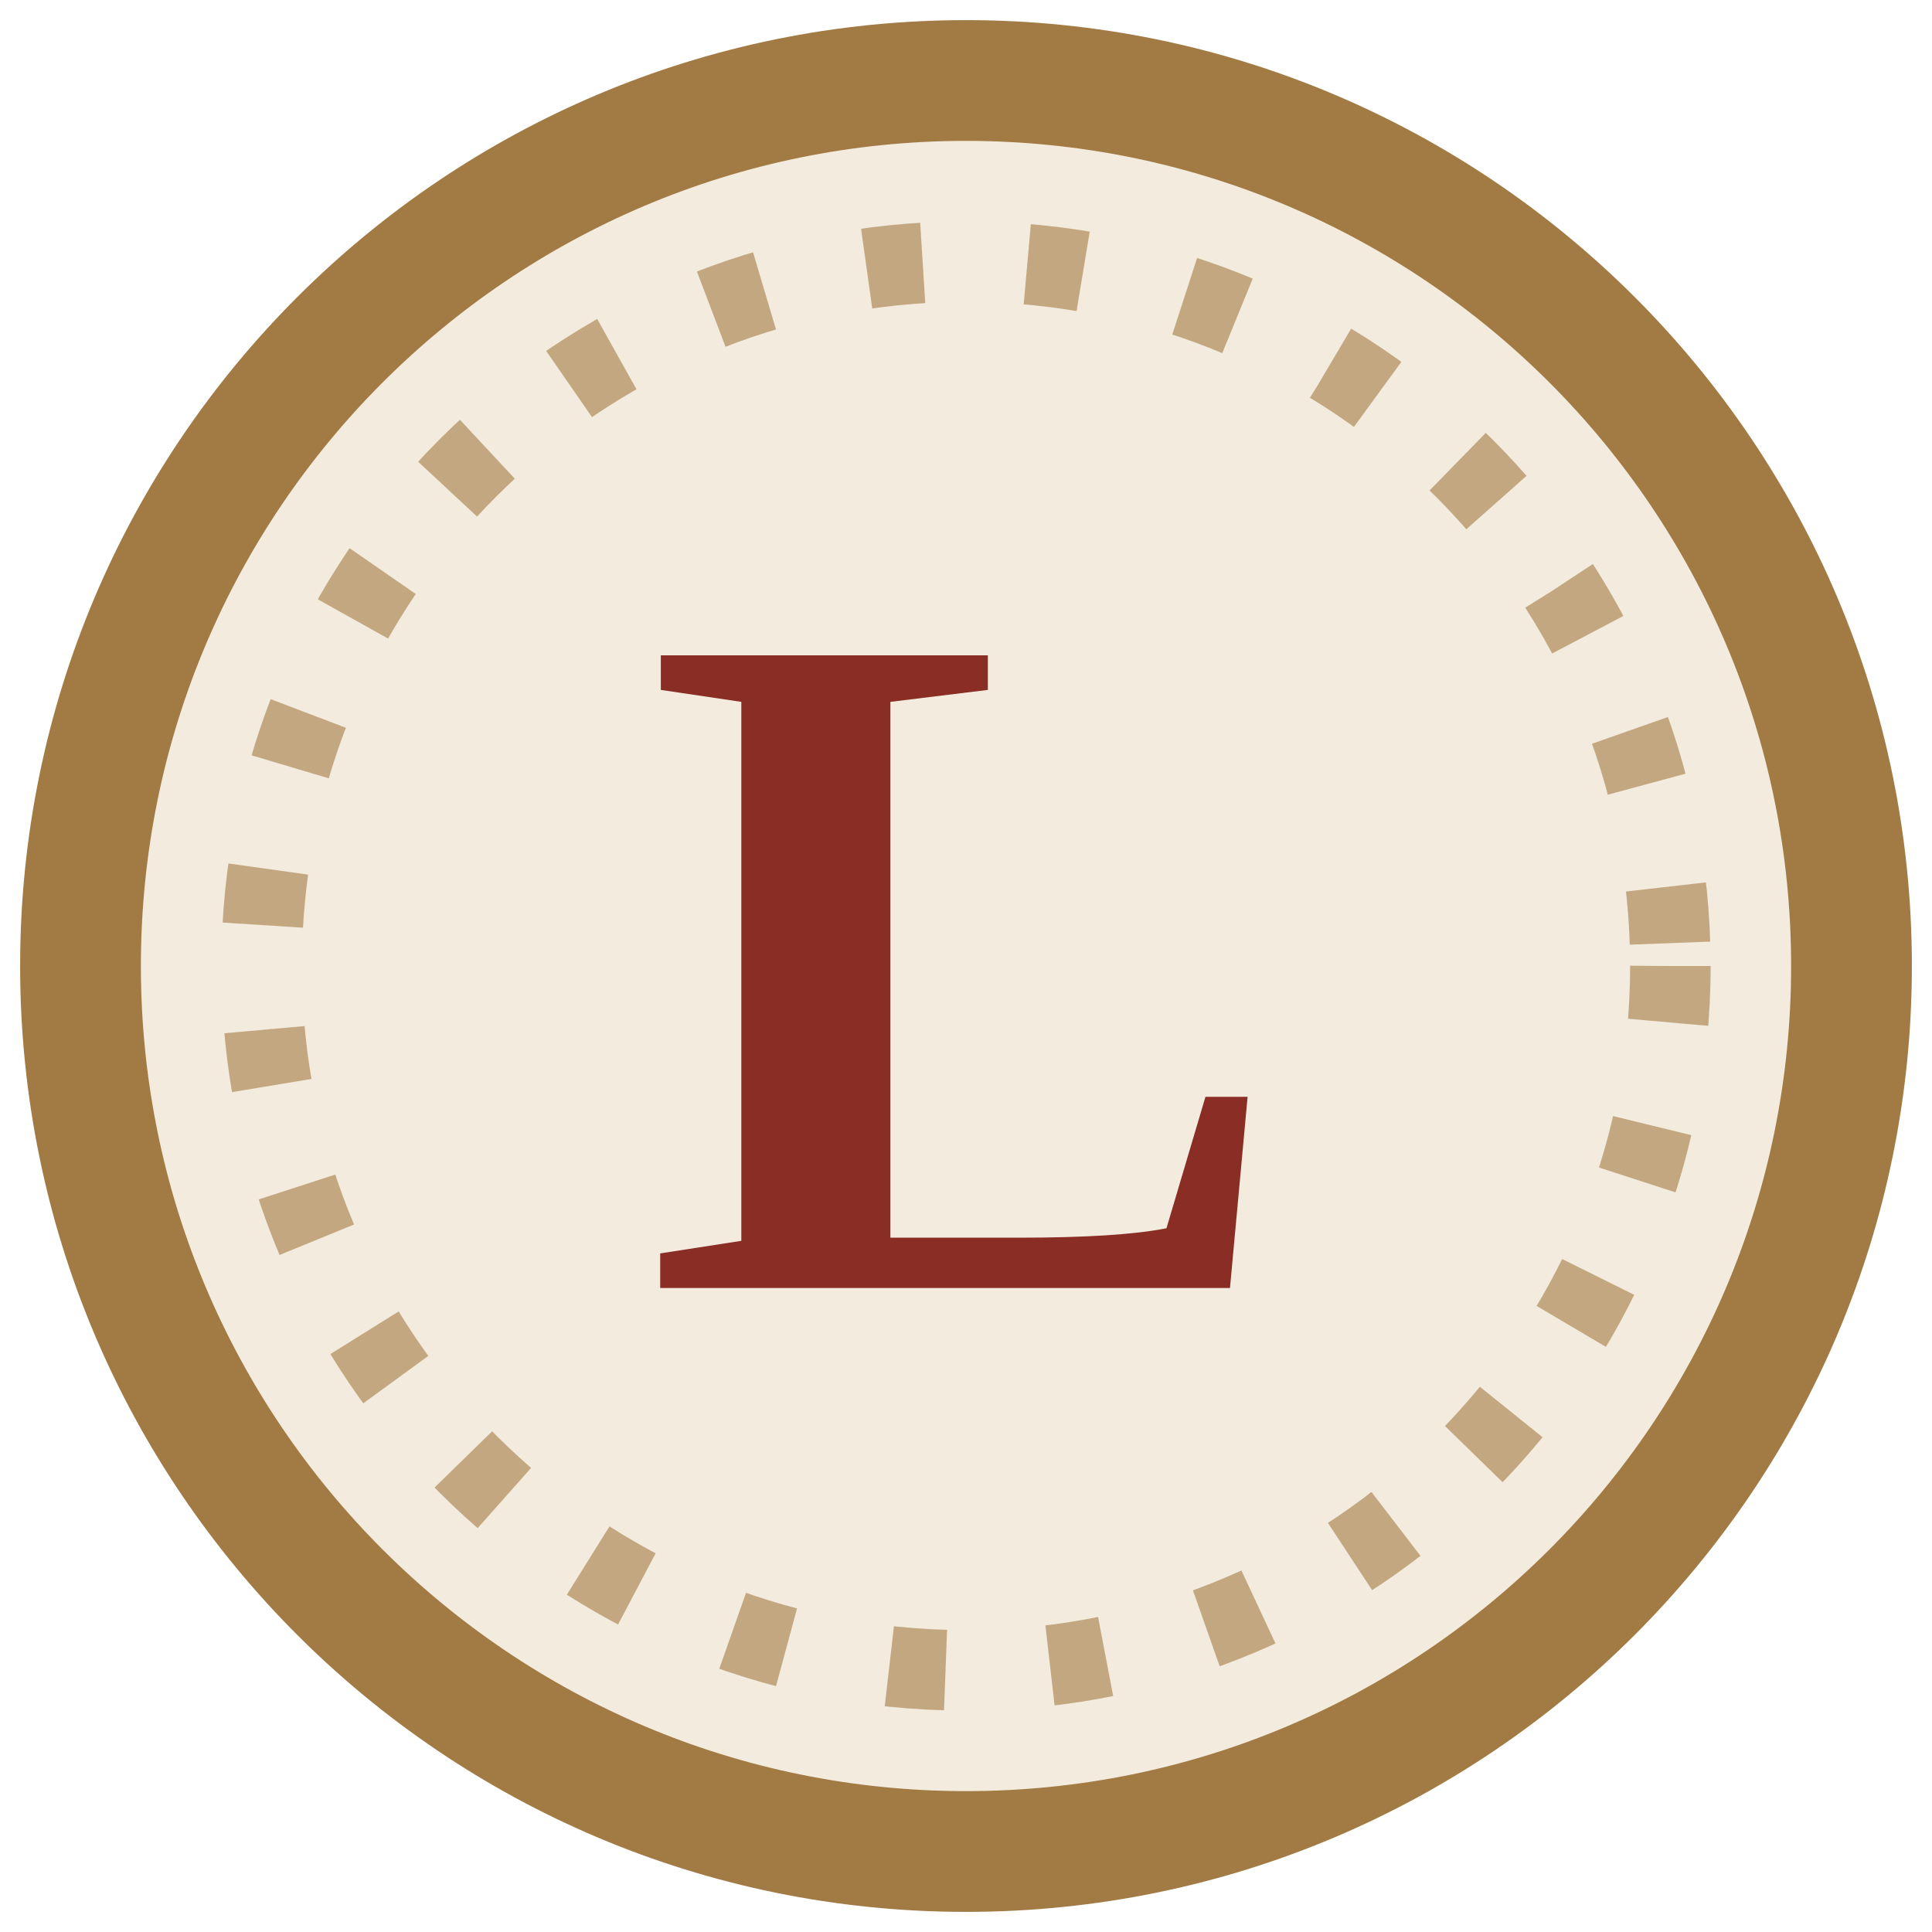
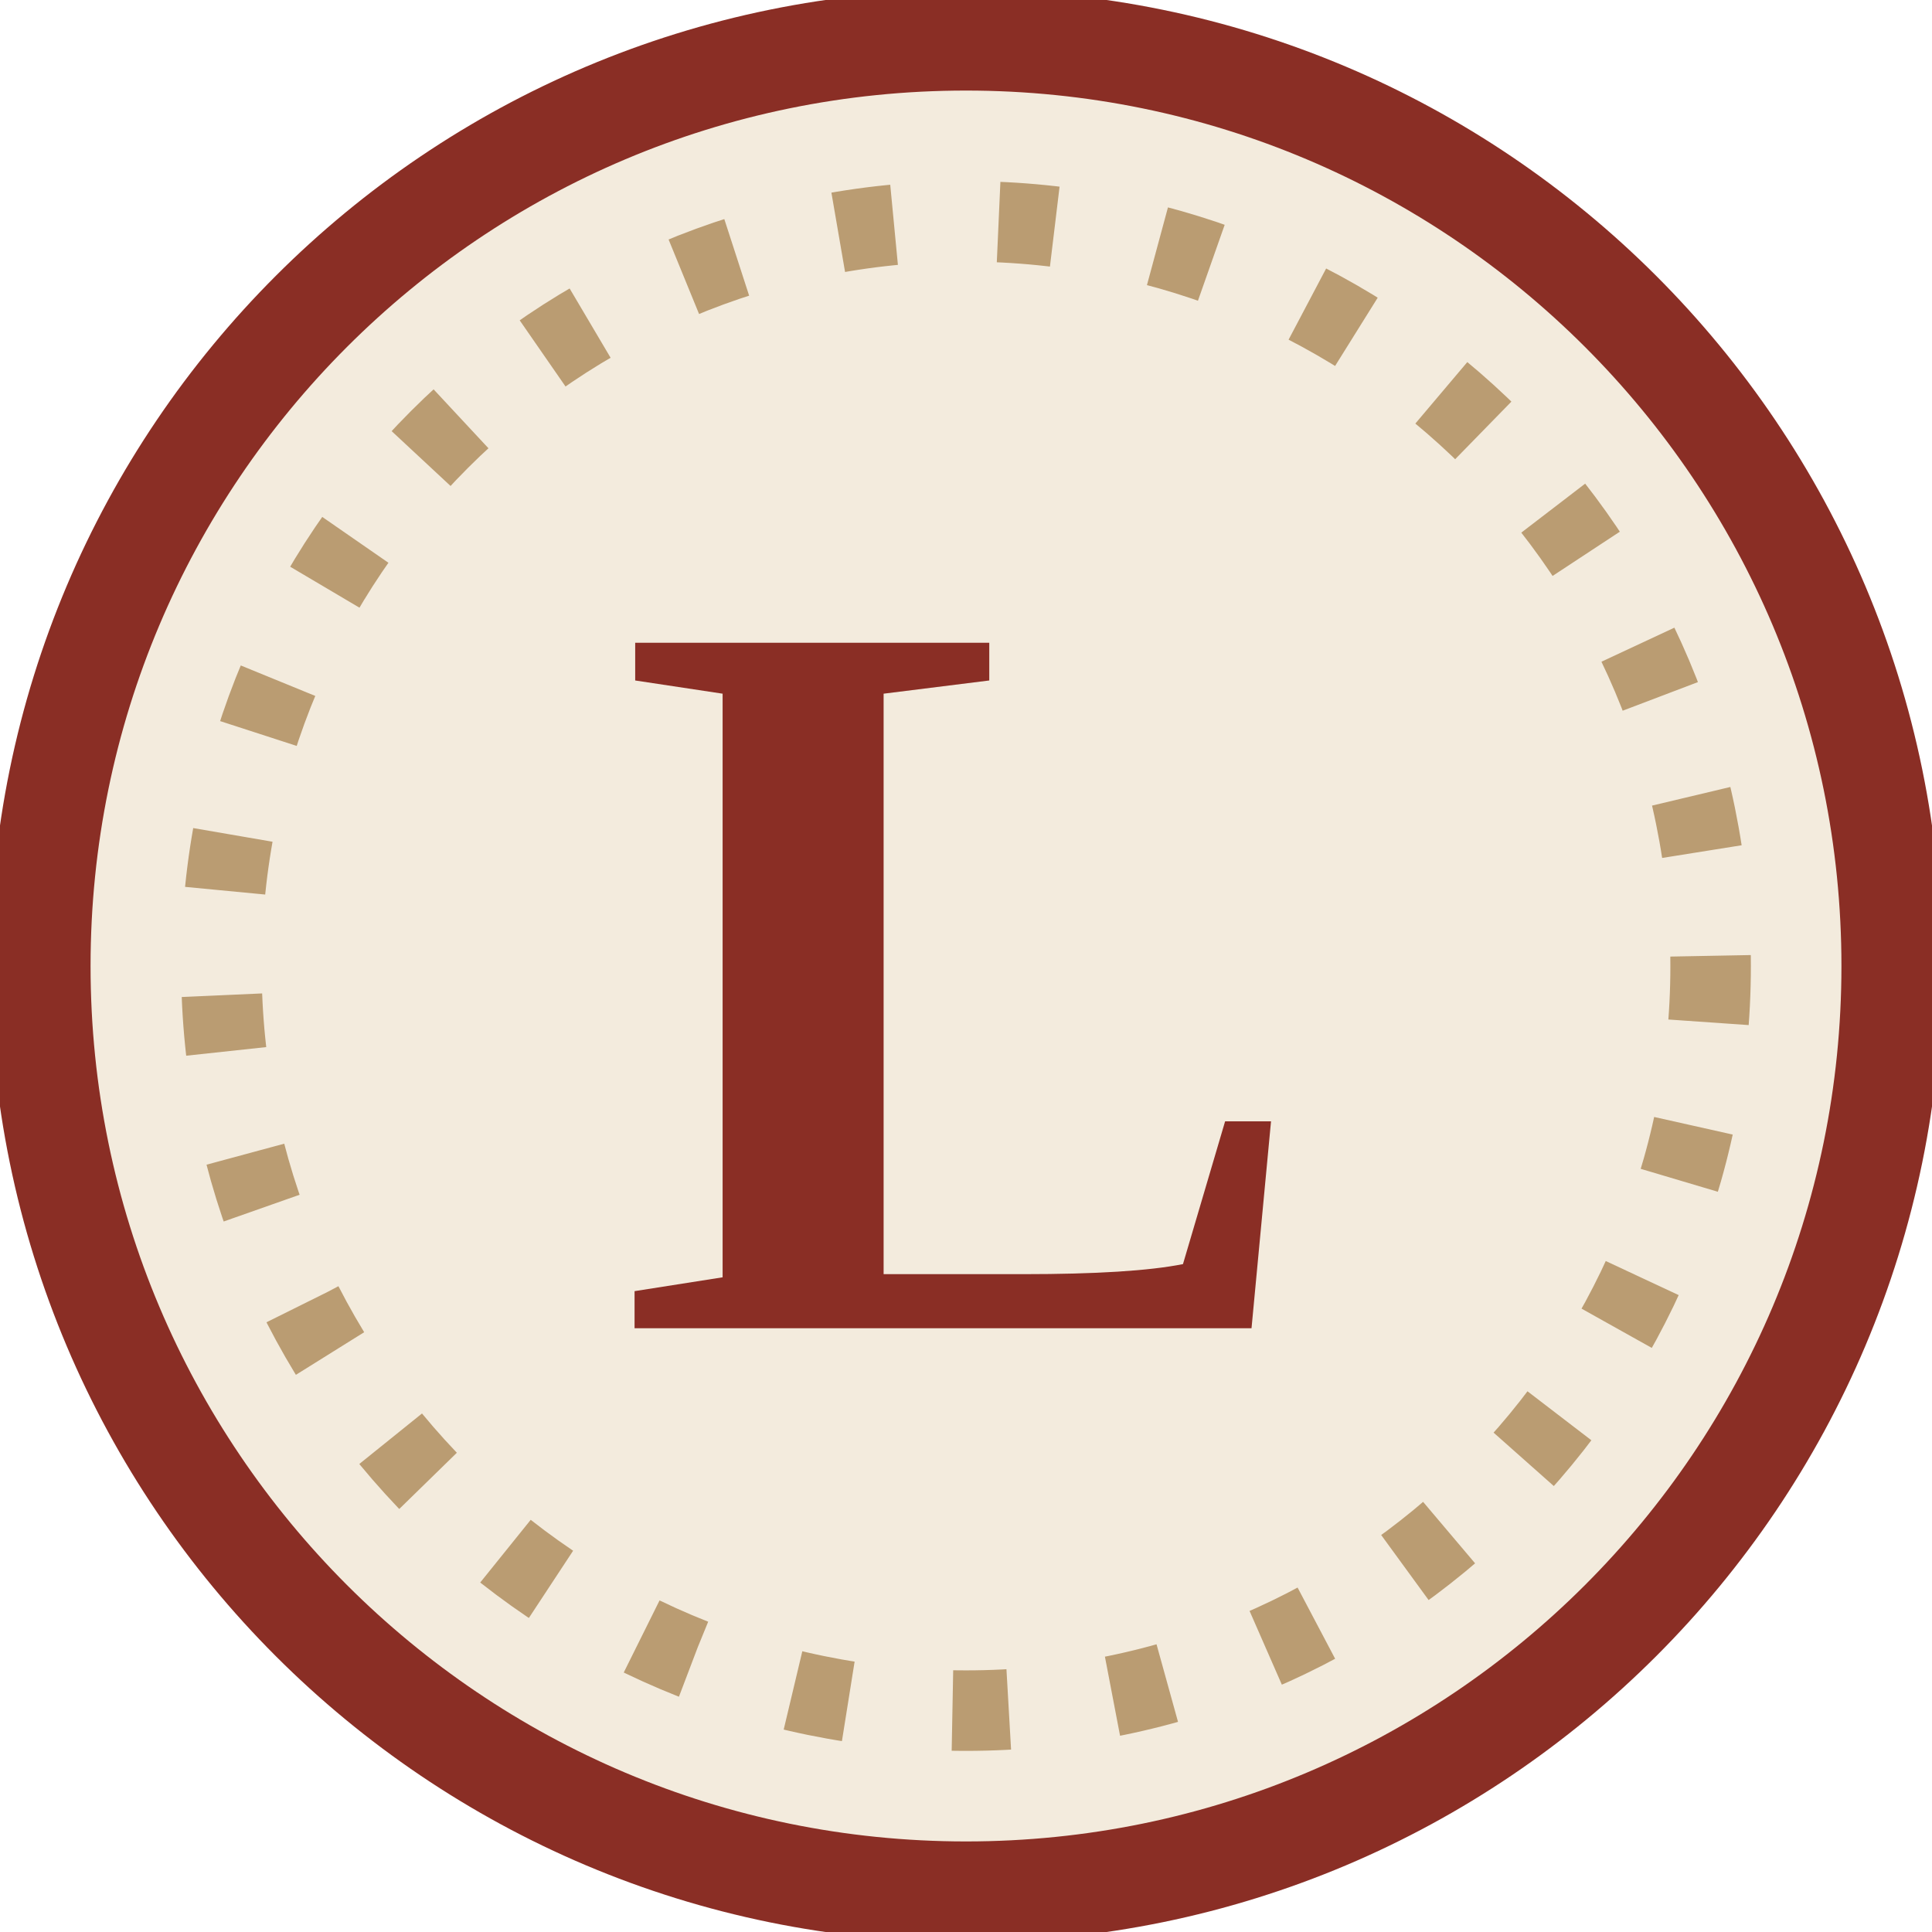
<svg xmlns="http://www.w3.org/2000/svg" viewBox="0 0 48 48">
-   <circle cx="24" cy="24" r="22" fill="#F3EBDD" stroke="#A27A44" stroke-width="3" />
-   <circle cx="24" cy="24" r="17.5" fill="none" stroke="#A27A44" stroke-width="2" stroke-dasharray="1.4 2.6" opacity="0.6" />
-   <text x="24" y="32" text-anchor="middle" font-family="Georgia, 'Times New Roman', serif" font-size="24" font-weight="bold" fill="#8A2E25">L</text>
+   <circle cx="24" cy="24" r="23" fill="#F3EBDD" stroke="#8A2E25" stroke-width="2.5" />
+   <circle cx="24" cy="24" r="18.5" fill="none" stroke="#A27A44" stroke-width="2" stroke-dasharray="1.4 2.6" opacity="0.7" />
+   <text x="24" y="33" text-anchor="middle" font-family="Georgia, 'Times New Roman', serif" font-size="26" font-weight="bold" fill="#8A2E25">L</text>
</svg>
